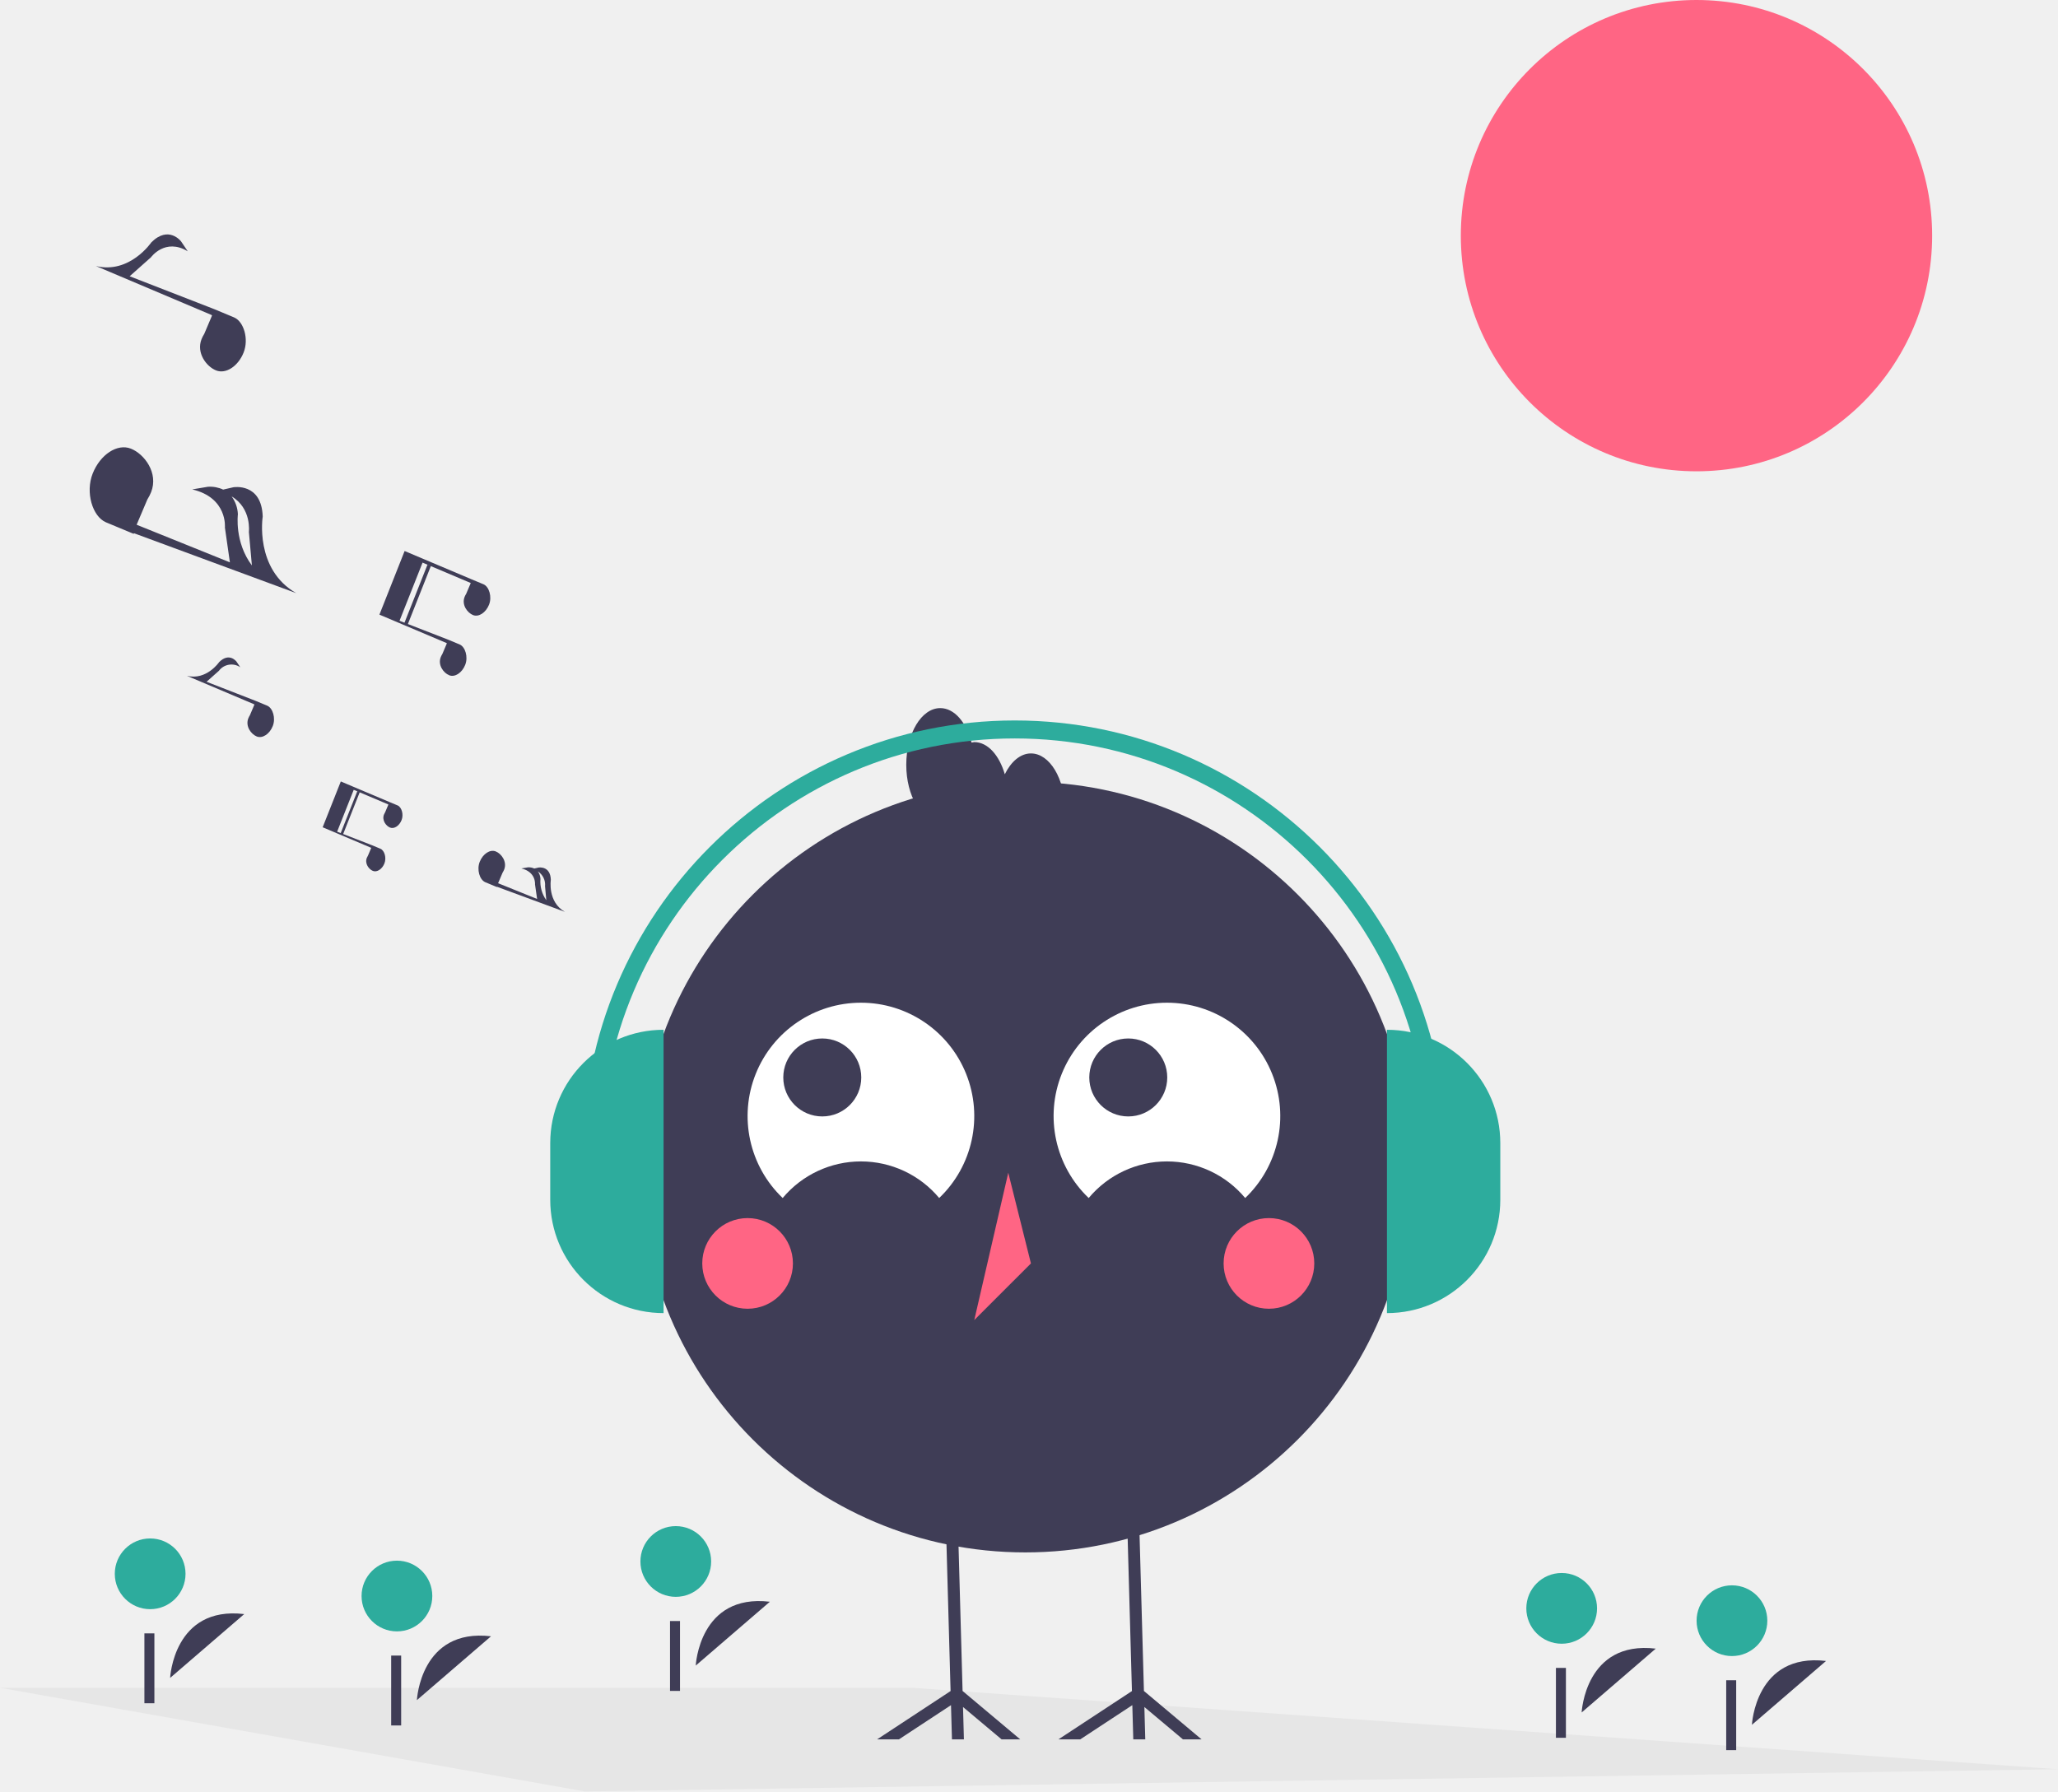
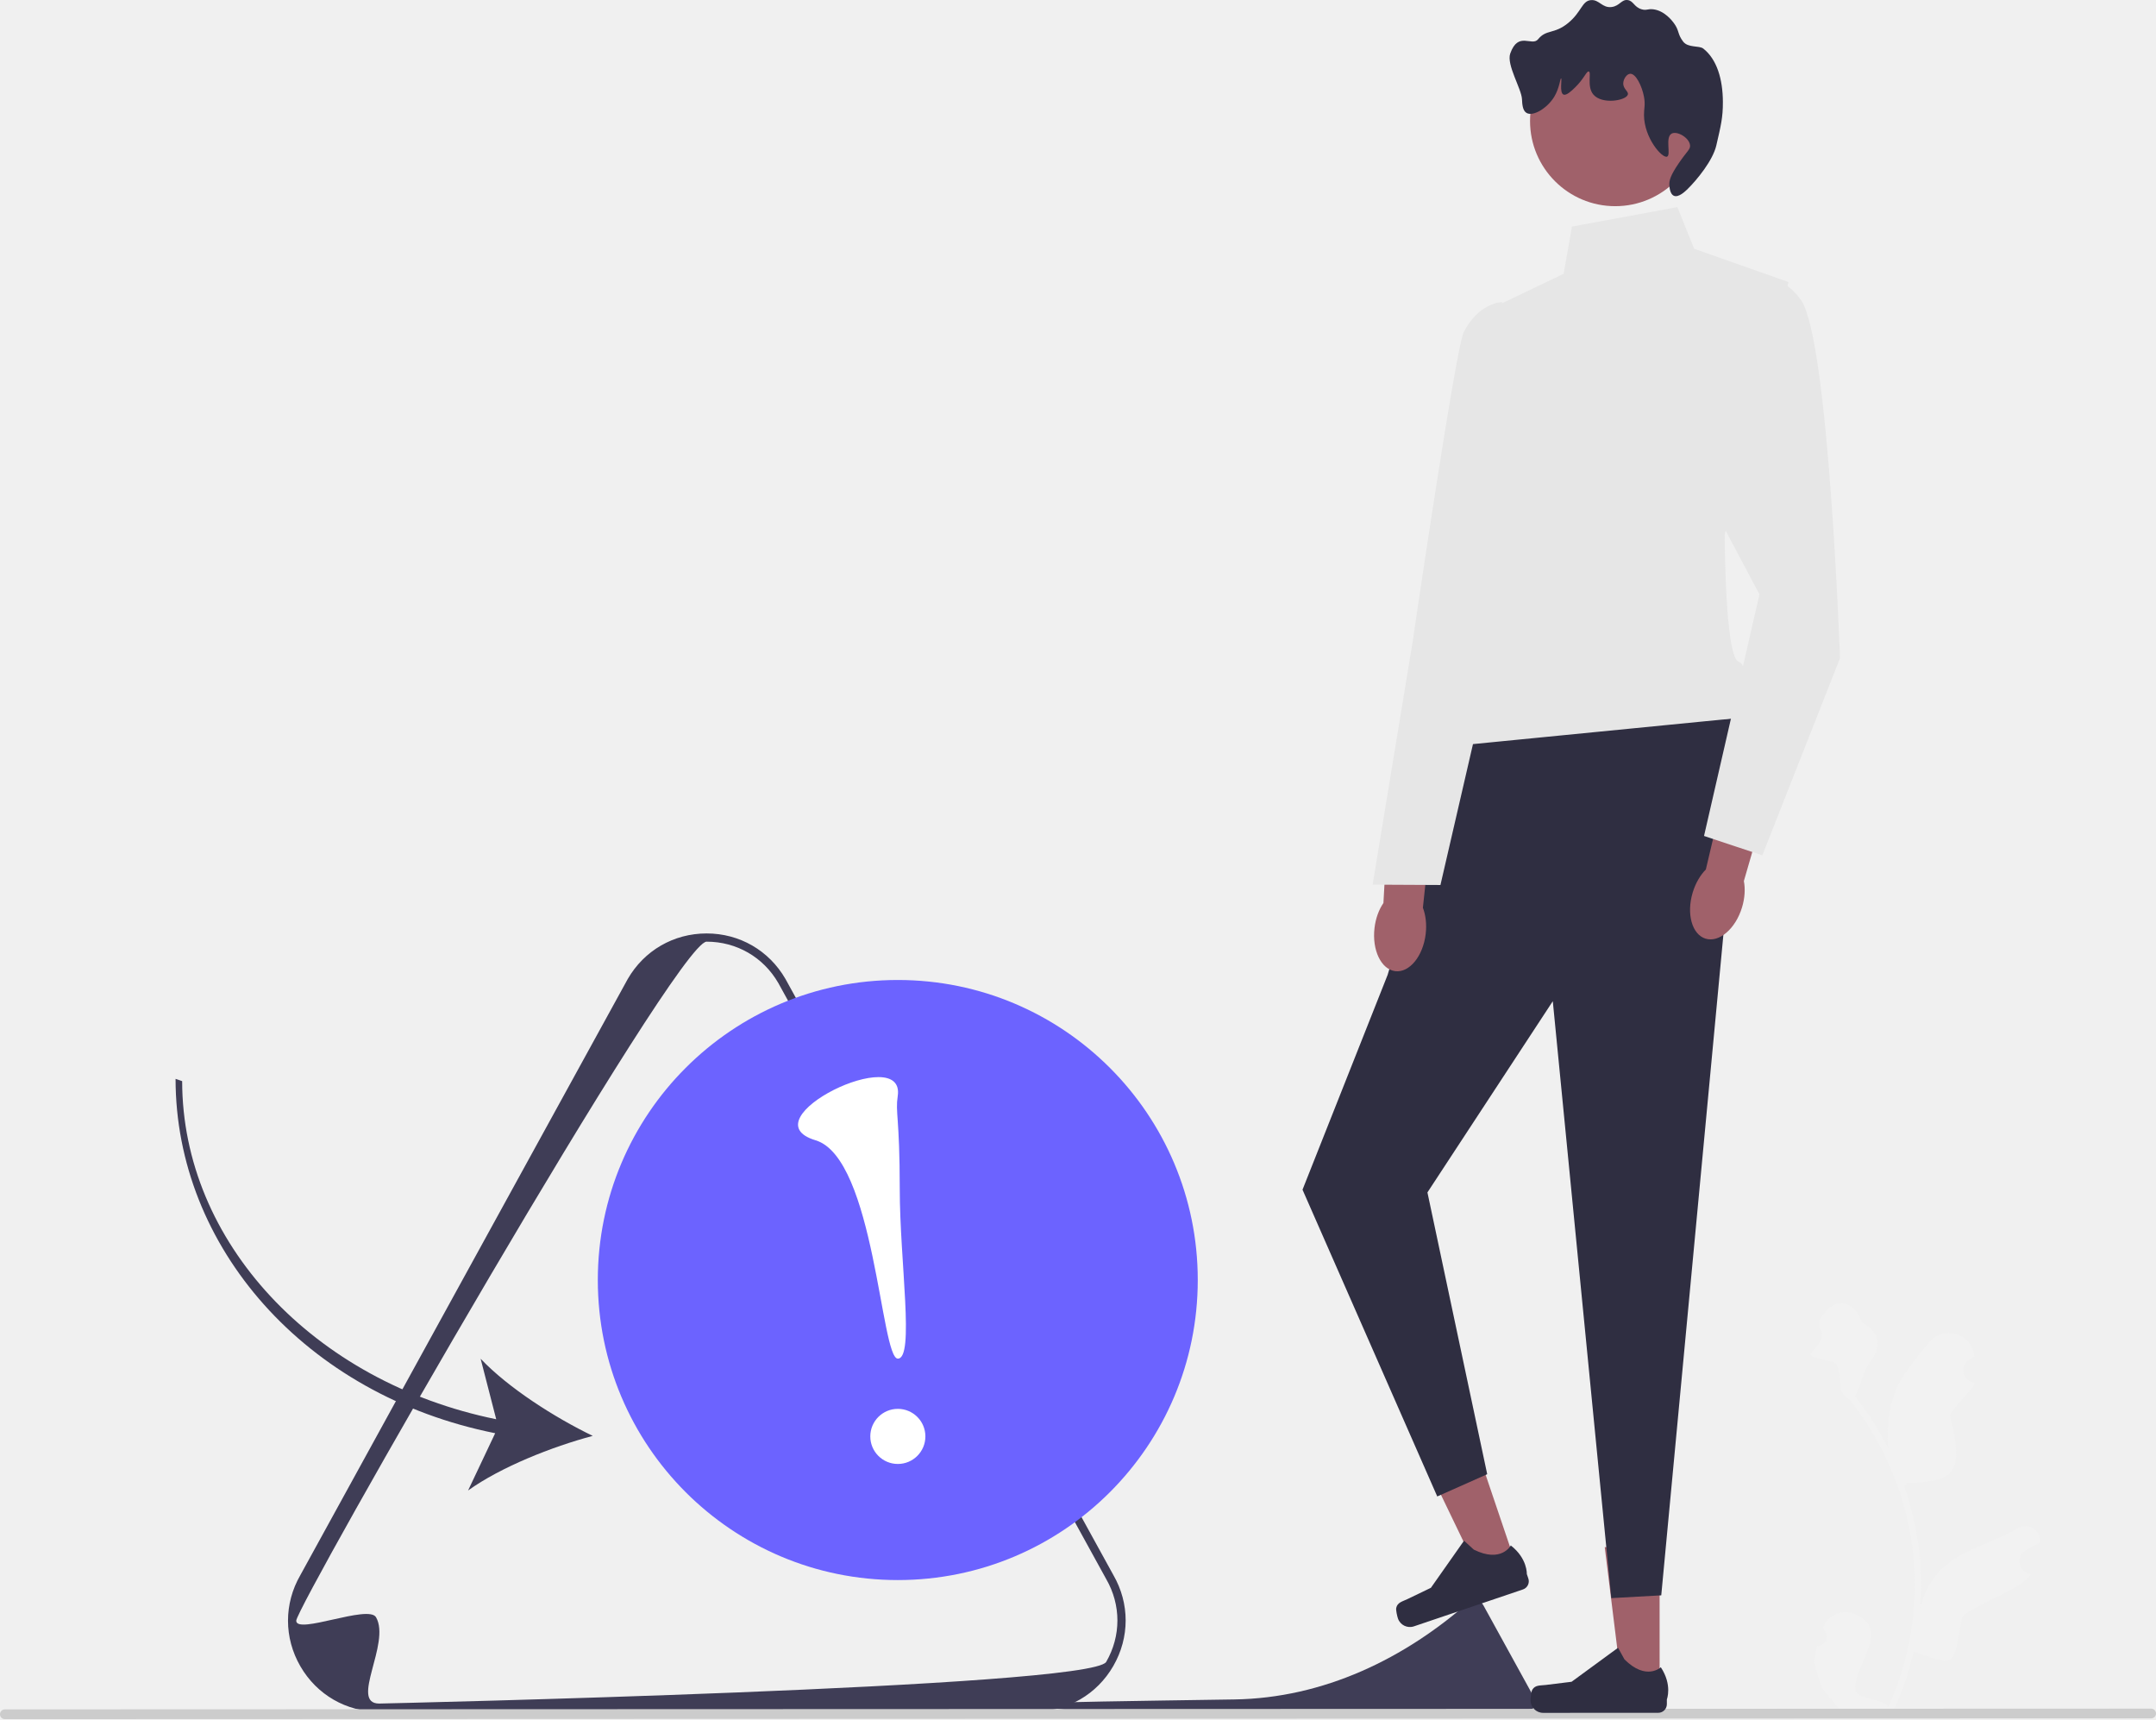
- <svg xmlns="http://www.w3.org/2000/svg" data-name="Layer 1" width="887.772" height="772.831" viewBox="0 0 887.772 772.831">
-   <polygon points="887.772 763.25 252.263 772.831 0 728.121 393.817 728.121 887.772 763.25" fill="#e6e6e6" />
-   <circle cx="731.822" cy="101.66" r="101.66" fill="#ff6584" />
-   <path d="M335.954,797.02s1.487-31.159,31.971-27.537" transform="translate(-156.1139 -63.58465)" fill="#3f3d56" />
-   <circle cx="171.227" cy="688.526" r="15.257" fill="#2dac9d" />
-   <rect x="168.744" y="714.218" width="4.307" height="30.147" fill="#3f3d56" />
-   <path d="M838.401,802.342s1.487-31.159,31.971-27.537" transform="translate(-156.1139 -63.58465)" fill="#3f3d56" />
-   <circle cx="673.673" cy="693.849" r="15.257" fill="#2dac9d" />
-   <rect x="671.191" y="719.541" width="4.307" height="30.147" fill="#3f3d56" />
-   <path d="M911.851,807.665s1.487-31.159,31.971-27.537" transform="translate(-156.1139 -63.58465)" fill="#3f3d56" />
-   <circle cx="747.124" cy="699.171" r="15.257" fill="#2dac9d" />
-   <rect x="744.642" y="724.863" width="4.307" height="30.147" fill="#3f3d56" />
-   <path d="M456.243,782.116s1.487-31.159,31.971-27.537" transform="translate(-156.1139 -63.58465)" fill="#3f3d56" />
-   <circle cx="291.516" cy="673.623" r="15.257" fill="#2dac9d" />
-   <rect x="289.033" y="699.315" width="4.307" height="30.147" fill="#3f3d56" />
-   <path d="M229.504,787.439s1.487-31.159,31.971-27.537" transform="translate(-156.1139 -63.58465)" fill="#3f3d56" />
-   <circle cx="64.776" cy="678.946" r="15.257" fill="#2dac9d" />
-   <rect x="62.294" y="704.638" width="4.307" height="30.147" fill="#3f3d56" />
-   <circle cx="442.277" cy="503.482" r="166.228" fill="#3f3d56" />
-   <path d="M493.74,580.41a43.988,43.988,0,0,1,67.519,0,48.891,48.891,0,1,0-67.519,0Z" transform="translate(-156.1139 -63.58465)" fill="#fff" />
-   <path d="M625.745,580.41a43.988,43.988,0,0,1,67.519,0,48.891,48.891,0,1,0-67.519,0Z" transform="translate(-156.1139 -63.58465)" fill="#fff" />
-   <circle cx="354.707" cy="464.814" r="16.818" fill="#3f3d56" />
-   <circle cx="486.707" cy="464.814" r="16.818" fill="#3f3d56" />
-   <circle cx="322.495" cy="545.039" r="19.556" fill="#ff6584" />
-   <circle cx="547.392" cy="545.039" r="19.556" fill="#ff6584" />
-   <polygon points="434.943 505.926 420.276 569.484 444.721 545.039 434.943 505.926" fill="#ff6584" />
-   <polygon points="510.307 750.38 493.655 736.404 494.043 750.38 488.871 750.38 488.458 735.602 465.975 750.38 456.563 750.38 488.29 729.526 487.061 685.737 486.143 652.666 491.302 652.524 492.233 685.737 493.461 729.487 518.348 750.38 510.307 750.38" fill="#3f3d56" />
-   <polygon points="432.076 750.38 415.424 736.404 415.812 750.38 410.654 750.38 410.24 735.602 387.757 750.38 378.345 750.38 410.059 729.526 408.831 685.737 407.913 652.666 413.084 652.524 414.015 685.737 415.23 729.487 440.118 750.38 432.076 750.38" fill="#3f3d56" />
-   <path d="M600.835,388.616c-4.561,0-8.585,3.543-11.275,8.985-2.371-8.183-7.353-13.874-13.17-13.874a8.847,8.847,0,0,0-1.174.197c-2.236-8.737-7.434-14.864-13.493-14.864-8.101,0-14.667,10.945-14.667,24.445s6.567,24.445,14.667,24.445a8.847,8.847,0,0,0,1.174-.197c2.236,8.737,7.434,14.864,13.493,14.864,4.561,0,8.585-3.543,11.275-8.985,2.371,8.183,7.353,13.874,13.17,13.874,8.101,0,14.667-10.945,14.667-24.445S608.936,388.616,600.835,388.616Z" transform="translate(-156.1139 -63.58465)" fill="#3f3d56" />
-   <path d="M393.474,507.833h0a48.891,48.891,0,0,1,48.891,48.891v24.445a48.891,48.891,0,0,1-48.891,48.891h0a0,0,0,0,1,0,0V507.833A0,0,0,0,1,393.474,507.833Z" transform="translate(679.7238 1074.308) rotate(180)" fill="#2dac9d" />
-   <path d="M598.303,444.248h0A48.891,48.891,0,0,1,647.194,493.139v24.445a48.891,48.891,0,0,1-48.891,48.891h0a0,0,0,0,1,0,0V444.248A0,0,0,0,1,598.303,444.248Z" fill="#2dac9d" />
-   <path d="M780.037,560.565H772.279c0-98.377-80.036-178.414-178.414-178.414-98.377,0-178.414,80.036-178.414,178.414H407.695c0-102.655,83.516-186.171,186.171-186.171C696.521,374.394,780.037,457.91,780.037,560.565Z" transform="translate(-156.1139 -63.58465)" fill="#2dac9d" />
-   <polygon points="131.69 367.997 131.69 367.997 131.69 367.997 131.69 367.997" fill="#3f3d56" />
-   <path d="M327.661,411.058l.001-.003-3.644-1.518-15.377-6.5-5.512-2.33-.423,1.068h0l-7.404,18.694L316.14,429.288l.109.099-1.404,3.311a5.862,5.862,0,0,0-.49.955c-.984,2.484.874,4.954,2.63,5.649s3.977-.754,4.961-3.237c.97-2.45.022-5.562-1.689-6.314l.002-.003-3.644-1.518-12.467-4.846,7.123-17.985-1.056-.418-7.126,17.992-1.542-.599,7.154-18.062.188.08,14.654,6.202.109.099-1.404,3.311a5.851,5.851,0,0,0-.49.955c-.984,2.484.874,4.954,2.63,5.649s3.977-.754,4.961-3.237C330.321,414.922,329.372,411.81,327.661,411.058Z" transform="translate(-156.1139 -63.58465)" fill="#3f3d56" />
-   <path d="M399.781,456.952c-7.564-4.325-6.05-13.815-6.05-13.815-.19-6.165-5.284-5.293-5.284-5.293l-1.854.423a5.629,5.629,0,0,0-2.757-.51l-2.82.475c6.421,1.509,5.894,6.881,5.894,6.881l.9,6.281-16.826-6.788,1.932-4.555a8.129,8.129,0,0,0,.68-1.327c1.366-3.449-1.214-6.881-3.653-7.846-2.439-.966-5.524,1.047-6.89,4.496-1.347,3.402-.03,7.725,2.346,8.769l-.002.004,5.062,2.108.038-.119Zm-8.544-11.036.54,6.012a13.867,13.867,0,0,1-2.526-9.207,5.823,5.823,0,0,0-1.127-3.225A6.831,6.831,0,0,1,391.237,445.916Z" transform="translate(-156.1139 -63.58465)" fill="#3f3d56" />
-   <path d="M271.433,368.041l.002-.004-5.062-2.108-21.154-8.223,5.339-4.75a6.744,6.744,0,0,1,9.217-1.51l-1.657-2.462s-3.115-4.124-7.475.239c0,0-5.395,7.953-13.869,5.926l28.94,12.249.152.138-1.95,4.598a8.124,8.124,0,0,0-.68,1.327c-1.366,3.449,1.214,6.88,3.653,7.846s5.524-1.047,6.89-4.496C275.127,373.407,273.81,369.085,271.433,368.041Z" transform="translate(-156.1139 -63.58465)" fill="#3f3d56" />
-   <path d="M348.88,341.126l-1.95,4.598a8.132,8.132,0,0,0-.68,1.327c-1.366,3.449,1.214,6.88,3.653,7.846s5.524-1.047,6.89-4.496c1.348-3.402.031-7.725-2.346-8.769l.002-.004-5.062-2.108-17.315-6.731,9.893-24.98-1.466-.581-9.897,24.989-2.141-.832,9.936-25.087.262.111,20.353,8.614.152.138L357.213,319.76a8.137,8.137,0,0,0-.68,1.327c-1.366,3.449,1.214,6.881,3.653,7.847s5.524-1.047,6.89-4.497c1.348-3.402.031-7.725-2.346-8.769l.002-.004-5.062-2.108L338.985,304.812h0l-.001-0-.671-.284-7.655-3.236-10.871,27.447,28.94,12.249Zm-18.809-38.351Z" transform="translate(-156.1139 -63.58465)" fill="#3f3d56" />
-   <path d="M257.167,200.556l.004-.007-8.713-3.629-36.416-14.156,9.191-8.177s6.114-8.483,15.866-2.599l-2.852-4.239s-5.362-7.099-12.868.412c0,0-9.287,13.691-23.874,10.201l49.819,21.086.262.237-3.357,7.916a14.005,14.005,0,0,0-1.171,2.285c-2.352,5.938,2.09,11.844,6.289,13.507s9.509-1.803,11.861-7.74C263.526,209.795,261.259,202.354,257.167,200.556Z" transform="translate(-156.1139 -63.58465)" fill="#3f3d56" />
-   <path d="M283.907,319.47c-18.085-10.34-14.466-33.03-14.466-33.03-.455-14.741-12.634-12.654-12.634-12.654l-4.432,1.011a13.458,13.458,0,0,0-6.591-1.219l-6.742,1.135c15.353,3.607,14.092,16.451,14.092,16.451l2.151,15.017-40.229-16.229,4.619-10.891a19.451,19.451,0,0,0,1.627-3.173c3.266-8.247-2.903-16.451-8.735-18.76s-13.207,2.504-16.474,10.751c-3.222,8.135-.073,18.469,5.61,20.966l-.005.01,12.102,5.04.09-.285Zm-20.429-26.386,1.295,14.424c-7.596-10.083-6.043-22.062-6.043-22.062a13.925,13.925,0,0,0-2.694-7.711C264.761,282.956,263.478,293.084,263.478,293.084Z" transform="translate(-156.1139 -63.58465)" fill="#3f3d56" />
+ <svg xmlns="http://www.w3.org/2000/svg" width="524.67" height="418.271" viewBox="0 0 524.67 418.271">
+   <path d="M442.174,400.477c2.066,.129,3.207-2.438,1.643-3.934l-.156-.618c.02-.049,.041-.099,.062-.148,1.232-2.94,4.625-4.332,7.571-3.114,9.314,3.851-.52,12.7,.22,18.688,.259,2.067,8.355,2.18,7.897,4.209,4.305-9.412,6.568-19.689,6.565-30.023-.001-2.597-.144-5.193-.435-7.783-.24-2.118-.57-4.224-.997-6.31-2.31-11.276-7.306-22.016-14.511-30.985-3.463-1.891-1.351-4.85-3.096-8.395-.627-1.279-6.218-1.307-6.451-2.709,.25,.033,3.864-3.721,2.671-5.577-.786-1.221-.541-2.776,.468-3.82,.099-.102,.192-.21,.278-.326,2.981-4.044,7.09-3.34,9.237,2.154,4.583,2.311,4.629,6.146,1.818,9.836-1.788,2.347-2.033,5.523-3.601,8.036,.162,.207,.33,.407,.491,.613,2.962,3.797,5.525,7.878,7.685,12.166-.612-4.766,.287-10.508,1.821-14.21,1.759-4.248,5.07-7.822,7.969-11.497,3.463-4.389,10.51-2.397,11.123,3.16,.006,.053,.012,.107,.017,.16-.429,.242-.849,.499-1.259,.771-2.339,1.548-1.528,5.174,1.244,5.601l.063,.01c-.154,1.544-5.633,6.407-6.02,7.912,3.705,14.308,.933,16.198-10.466,16.437l-.598,.852c1.08,3.106,1.95,6.286,2.602,9.507,.615,2.99,1.042,6.013,1.282,9.048,.298,3.83,.274,7.679-.048,11.503l.019-.136c.819-4.211,3.104-8.146,6.423-10.872,4.944-4.064,11.931-5.563,17.265-8.83,2.568-1.573,5.86,.457,5.412,3.435l-.022,.143c-.794,.323-1.569,.698-2.318,1.118-.429,.242-.85,.5-1.26,.772-2.339,1.548-1.528,5.175,1.245,5.6l.063,.01c.045,.006,.084,.013,.129,.019-1.362,3.236-14.336,7.801-16.711,10.392-2.31,12.498-1.175,12.126-11.811,8.49h-.006c-1.161,5.064-2.858,10.012-5.039,14.728l-18.02,.006c-.065-.2-.123-.407-.181-.607,1.666,.103,3.346,.005,4.986-.299-1.338-1.64-2.675-3.293-4.013-4.933-.032-.032-.058-.065-.084-.097l-.02-.025-1.855-6.107c.146-1.355,.385-2.698,.71-4.021l0-0v0Z" fill="#f2f2f2" />
+   <path d="M251.744,416.42l-159.457,.055c-8.011,.003-15.186-4.137-19.194-11.073-2.004-3.469-3.006-7.273-3.008-11.079-.001-3.805,.999-7.611,3-11.081l79.678-145.049c4.003-6.939,11.176-11.083,19.187-11.086s15.186,4.136,19.195,11.073l79.788,145.012c1.999,3.459,2.999,7.26,2.999,11.063-0,3.803-1,7.609-3.002,11.079-4.003,6.939-11.176,11.083-19.187,11.086h0Zm-179.655-22.099c-0,3.464,17.595-4,19.418-.845,3.646,6.31-6.509,21.002,.779,21,0,0,173.27-3.828,176.912-10.141,1.821-3.156,2.731-6.619,2.729-10.081s-.914-6.924-2.737-10.079l-79.788-145.012c-3.636-6.292-10.164-10.058-17.452-10.055-7.285,.003-99.861,161.749-99.861,165.213h0Z" fill="#3f3d56" />
+   <path d="M253.515,414.419c-1.999,4.001,91.614,2.771,92.721,2.771,0,0,26.312-.581,26.865-1.54,.276-.479,.415-1.005,.414-1.531s-.139-1.051-.416-1.53l-12.116-22.021c-.552-.956-1.543-1.527-2.65-1.527-.046,0-.114,.041-.202,.119-16.163,14.444-36.083,23.992-57.757,24.315-23.047,.343-46.732,.69-46.859,.944h0Z" fill="#3f3d56" />
+   <path d="M0,417.081c0,.66,.53,1.19,1.19,1.19l522.29-.181c.66-0,1.19-.53,1.19-1.19-0-.66-.53-1.19-1.19-1.19l-522.29,.181c-.66,0-1.19,.53-1.19,1.19Z" fill="#ccc" />
+   <g>
+     <polygon points="403.878 411.305 394.833 411.308 390.518 376.422 403.867 376.418 403.878 411.305" fill="#a0616a" />
+     <path d="M372.889,411.111h0c-.281,.474-.43,2.005-.429,2.557h0c.001,1.695,1.375,3.069,3.071,3.069l28.01-.01c1.157-0,2.094-.938,2.094-2.095l-0-1.166s1.384-3.505-1.47-7.824c0,0-3.544,3.384-8.844-1.912l-1.563-2.83-11.307,8.275-6.268,.774c-1.371,.169-2.587-.025-3.292,1.163h-0Z" fill="#2f2e41" />
+   </g>
+   <g>
+     <polygon points="369.197 381.468 360.63 384.366 345.369 352.7 358.014 348.421 369.197 381.468" fill="#a0616a" />
+     <path d="M339.779,391.208h0c-.115,.54,.235,2.037,.412,2.56h0c.544,1.606,2.286,2.467,3.892,1.924l26.532-8.98c1.096-.371,1.683-1.56,1.312-2.655l-.374-1.105s.189-3.764-3.898-6.942c0,0-2.274,4.341-8.991,1.021l-2.387-2.18-8.061,11.46-5.69,2.741c-1.245,.6-2.459,.805-2.747,2.156l-0,0Z" fill="#2f2e41" />
+   </g>
+   <polygon points="355.226 179.09 337.683 237.191 316.972 289.452 349.761 364.086 361.918 358.677 347.371 290.117 377.878 243.594 392.114 388.826 404.273 388.147 420.763 212.843 423.114 174.676 355.226 179.09" fill="#2f2e41" />
+   <path d="M408.21,50.385l-25.668,4.738-2.023,11.485-15.534,7.436-8.077,84.443s-13.504,17.568-2.694,22.969l68.901-6.779s3.373-12.49-.005-13.675-3.388-31.02-3.388-31.02l15.516-61.366-22.97-8.098-4.057-10.131Z" fill="#e6e6e6" />
+   <circle cx="393.07" cy="29.436" r="20.728" fill="#a0616a" />
+   <path d="M406.796,32.512c-1.654,.905-.085,5.229-1.118,5.602-1.195,.432-5.552-4.527-5.606-10.082-.016-1.681,.371-2.488-.002-4.482-.487-2.607-1.98-5.683-3.363-5.601-.82,.048-1.62,1.207-1.68,2.241-.084,1.449,1.324,2.02,1.121,2.801-.386,1.487-6.298,2.514-8.403,.003-1.65-1.968-.385-5.425-1.122-5.602-.544-.13-1.128,1.772-3.36,3.923-.841,.81-2.092,2.015-2.8,1.682-1.024-.482-.28-3.876-.562-3.921-.233-.037-.379,2.349-1.679,4.482-1.67,2.741-5.114,4.854-6.721,3.924-.985-.57-1.062-2.156-1.122-3.361-.124-2.538-3.813-8.376-2.859-11.092,1.942-5.526,5.27-1.631,6.775-3.475,2.038-2.497,3.866-1.154,7.281-3.924,3.337-2.706,3.366-5.425,5.6-5.604,2.012-.161,2.728,1.985,5.042,1.679,1.961-.26,2.387-1.924,3.921-1.682,1.404,.222,1.496,1.688,3.362,2.24,1.191,.352,1.453-.157,2.801-.001,2.806,.326,4.69,2.881,5.043,3.359,1.361,1.845,.833,2.623,2.242,4.481,1.216,1.602,3.909,.922,4.922,1.722,3.309,2.614,4.731,7.435,4.76,12.93,.02,3.843-.481,5.785-1.599,10.636-.849,3.683-4.782,8.443-6.95,10.566-.582,.57-2.214,2.167-3.361,1.682-1.087-.46-1.12-2.528-1.121-2.801-.005-.939,.245-2.101,2.239-5.043,2.094-3.09,2.926-3.443,2.799-4.483-.224-1.838-3.164-3.521-4.483-2.799h0Z" fill="#2f2e41" />
+   <g>
+     <path d="M334.495,225.76c-.645,5.403,1.619,10.115,5.057,10.526s6.748-3.636,7.393-9.039c.282-2.365,.007-4.598-.68-6.395l2.446-22.927-10.783-.919-1.267,22.699c-1.091,1.585-1.884,3.69-2.166,6.055h0Z" fill="#a0616a" />
+     <path d="M365.491,73.498s-5.587,.079-9.286,7.304c-1.966,3.839-12.482,75.628-12.482,75.628l-9.687,58.808,16.502,.083,12.859-55.693,10.817-32.301-8.723-53.829Z" fill="#e6e6e6" />
+   </g>
+   <path d="M411.93,217.13c-1.58,5.207-.175,10.242,3.138,11.248s7.28-2.4,8.86-7.606c.692-2.279,.811-4.525,.449-6.415l6.419-22.145-10.456-2.791-5.218,22.127c-1.351,1.37-2.5,3.304-3.192,5.583v-0Z" fill="#a0616a" />
+   <path d="M423.416,69.632s8.104-6.082,14.863,3.372c6.758,9.455,9.487,87.139,9.487,87.139l-18.898,47.968-14.188-4.724,13.49-58.775-23.659-44.576,18.904-30.405h-0Z" fill="#e6e6e6" />
+   <g>
+     <circle cx="218.48" cy="311.431" r="73" fill="#6c63ff" />
+     <g>
+       <circle cx="218.493" cy="349.479" r="6.703" fill="#fff" />
+       <path d="M218.464,266.681c-.616,4.091,.487,4.947,.494,22.585,.006,17.638,3.666,41.286-.471,41.287s-5.65-48.803-20.017-53.122c-16.891-5.078,21.988-23.994,19.995-10.75Z" fill="#fff" />
+     </g>
+   </g>
+   <path d="M120.503,348.702l-6.595,13.935c7.973-5.717,20.427-10.646,30.338-13.286-9.234-4.46-20.533-11.652-27.284-18.772l3.793,14.724c-44.474-9.059-76.411-43.177-76.425-82.259l-1.606-.553c.014,40.823,31.51,76.961,77.779,86.21Z" fill="#3f3d56" />
</svg>
